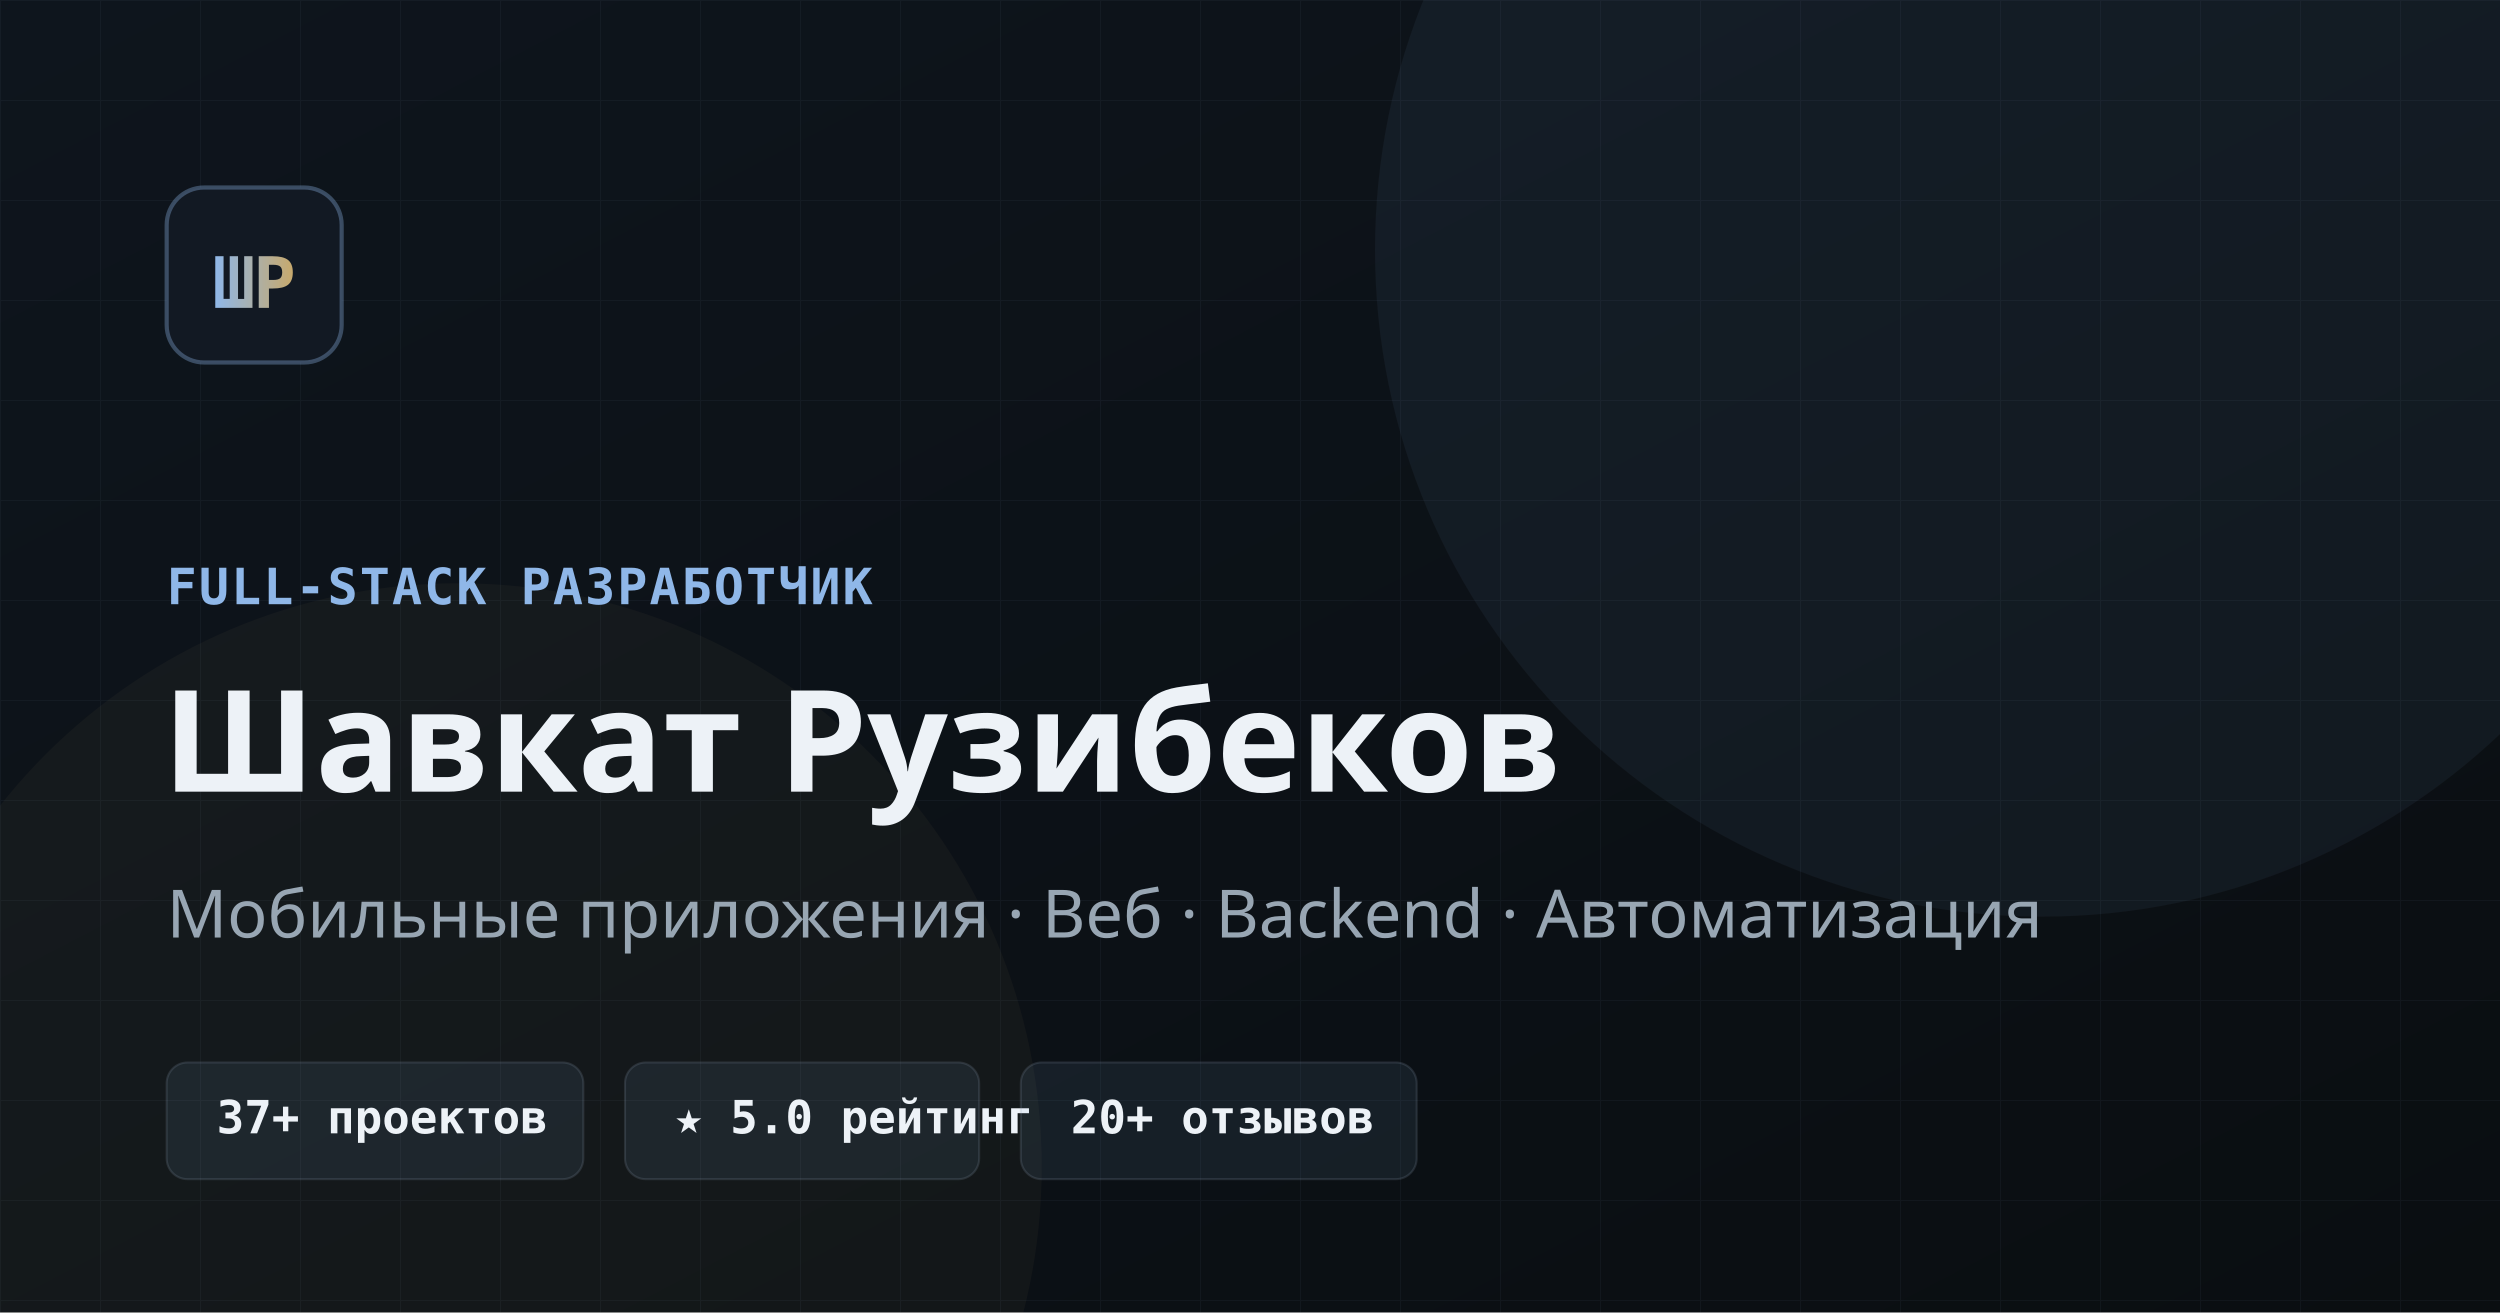
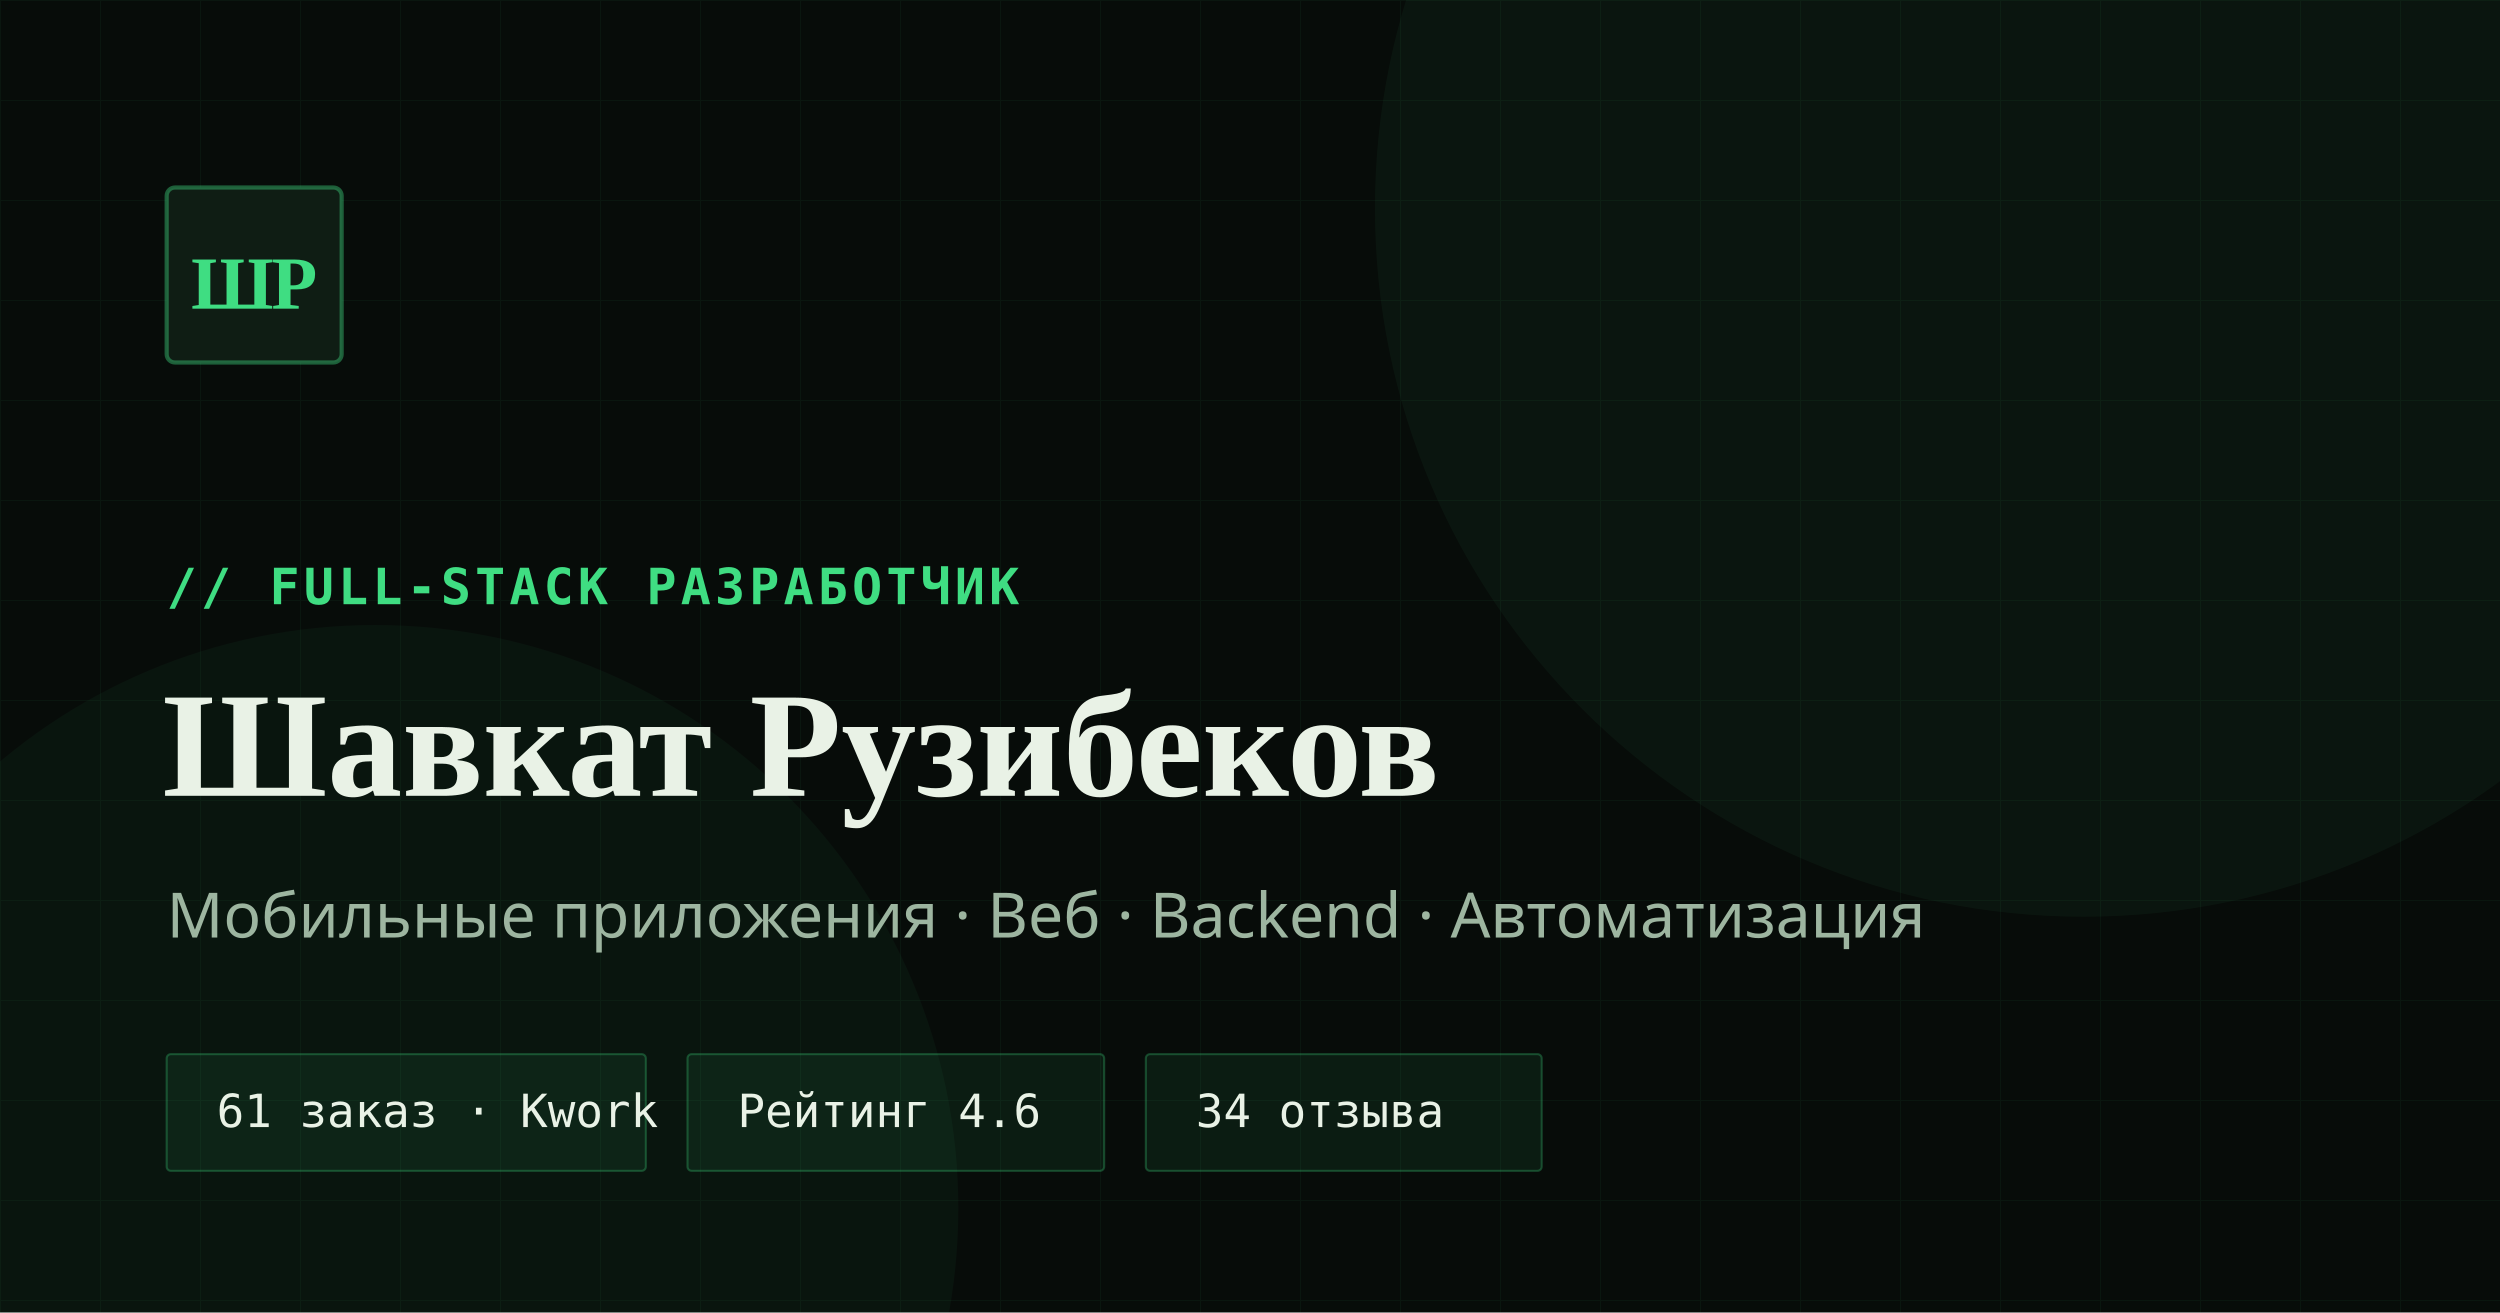
<svg xmlns="http://www.w3.org/2000/svg" width="1200" height="630" viewBox="0 0 1200 630">
  <defs>
-     <linearGradient id="bg" x1="0" y1="0" x2="1" y2="1">
-       <stop offset="0" stop-color="#0e151d" />
-       <stop offset="1" stop-color="#0a0e11" />
-     </linearGradient>
-     <linearGradient id="accent" x1="0" y1="0" x2="1" y2="0">
-       <stop offset="0" stop-color="#8fb7e8" />
-       <stop offset="1" stop-color="#c7a96d" />
-     </linearGradient>
    <pattern id="grid" width="48" height="48" patternUnits="userSpaceOnUse">
-       <path d="M48 0H0V48" fill="none" stroke="#94a3b8" stroke-opacity="0.06" stroke-width="1" />
+       <path d="M48 0H0V48" fill="none" stroke="#3fdd82" stroke-opacity="0.05" stroke-width="1" />
    </pattern>
  </defs>
-   <rect width="1200" height="630" fill="url(#bg)" />
+   <rect width="1200" height="630" fill="#070c09" />
  <rect width="1200" height="630" fill="url(#grid)" />
-   <circle cx="980" cy="120" r="320" fill="#8fb7e8" opacity="0.06" />
-   <circle cx="220" cy="560" r="280" fill="#c7a96d" opacity="0.05" />
+   <circle cx="1000" cy="100" r="340" fill="#3fdd82" opacity="0.05" />
+   <circle cx="180" cy="580" r="280" fill="#3fdd82" opacity="0.04" />
  <g transform="translate(80, 90)">
-     <rect width="84" height="84" rx="18" fill="#121923" stroke="#8fb7e8" stroke-opacity="0.34" stroke-width="2" />
-     <text x="42" y="46" text-anchor="middle" dominant-baseline="central" font-family="'IBM Plex Mono', monospace" font-size="34" font-weight="700" fill="url(#accent)" letter-spacing="-1">ШР</text>
+     <rect width="84" height="84" rx="4" fill="#0f1d14" stroke="#3fdd82" stroke-opacity="0.4" stroke-width="2" />
+     <text x="42" y="46" text-anchor="middle" dominant-baseline="central" font-family="Georgia, 'Times New Roman', serif" font-size="36" font-weight="600" fill="#3fdd82" letter-spacing="-1">ШР</text>
  </g>
-   <text x="80" y="290" font-family="'IBM Plex Mono', monospace" font-size="24" font-weight="600" fill="#8fb7e8" letter-spacing="1">FULL-STACK РАЗРАБОТЧИК</text>
-   <text x="78" y="380" font-family="'IBM Plex Sans', sans-serif" font-size="68" font-weight="700" fill="#edf2f7">Шавкат Рузибеков</text>
-   <text x="80" y="450" font-family="'IBM Plex Sans', sans-serif" font-size="32" font-weight="400" fill="#98a6b3">Мобильные приложения · Веб · Backend · Автоматизация</text>
-   <g transform="translate(80, 510)" font-family="'IBM Plex Mono', monospace" font-size="22" font-weight="600">
-     <rect width="200" height="56" rx="10" fill="rgba(143,183,232,0.09)" stroke="#94a3b8" stroke-opacity="0.18" />
-     <text x="24" y="34" fill="#edf2f7">37+ проектов</text>
-     <rect x="220" width="170" height="56" rx="10" fill="rgba(143,183,232,0.09)" stroke="#94a3b8" stroke-opacity="0.18" />
-     <text x="244" y="34" fill="#edf2f7">★ 5.0 рейтинг</text>
-     <rect x="410" width="190" height="56" rx="10" fill="rgba(143,183,232,0.09)" stroke="#94a3b8" stroke-opacity="0.18" />
-     <text x="434" y="34" fill="#edf2f7">20+ отзывов</text>
+   <text x="80" y="290" font-family="'IBM Plex Mono', ui-monospace, monospace" font-size="24" font-weight="600" fill="#3fdd82" letter-spacing="2">// FULL-STACK РАЗРАБОТЧИК</text>
+   <text x="78" y="382" font-family="Georgia, 'Times New Roman', serif" font-size="72" font-weight="600" fill="#e9f2e6">Шавкат Рузибеков</text>
+   <text x="80" y="450" font-family="'IBM Plex Sans', system-ui, sans-serif" font-size="30" font-weight="400" fill="#9db5a0">Мобильные приложения · Веб · Backend · Автоматизация</text>
+   <g transform="translate(80, 506)" font-family="'IBM Plex Mono', ui-monospace, monospace" font-size="22" font-weight="500">
+     <rect width="230" height="56" rx="2" fill="rgba(63,221,130,0.08)" stroke="#3fdd82" stroke-opacity="0.28" />
+     <text x="24" y="35" fill="#e9f2e6">61 заказ · Kwork</text>
+     <rect x="250" width="200" height="56" rx="2" fill="rgba(63,221,130,0.08)" stroke="#3fdd82" stroke-opacity="0.28" />
+     <text x="274" y="35" fill="#e9f2e6">Рейтинг 4.6</text>
+     <rect x="470" width="190" height="56" rx="2" fill="rgba(63,221,130,0.08)" stroke="#3fdd82" stroke-opacity="0.28" />
+     <text x="494" y="35" fill="#e9f2e6">34 отзыва</text>
  </g>
</svg>
